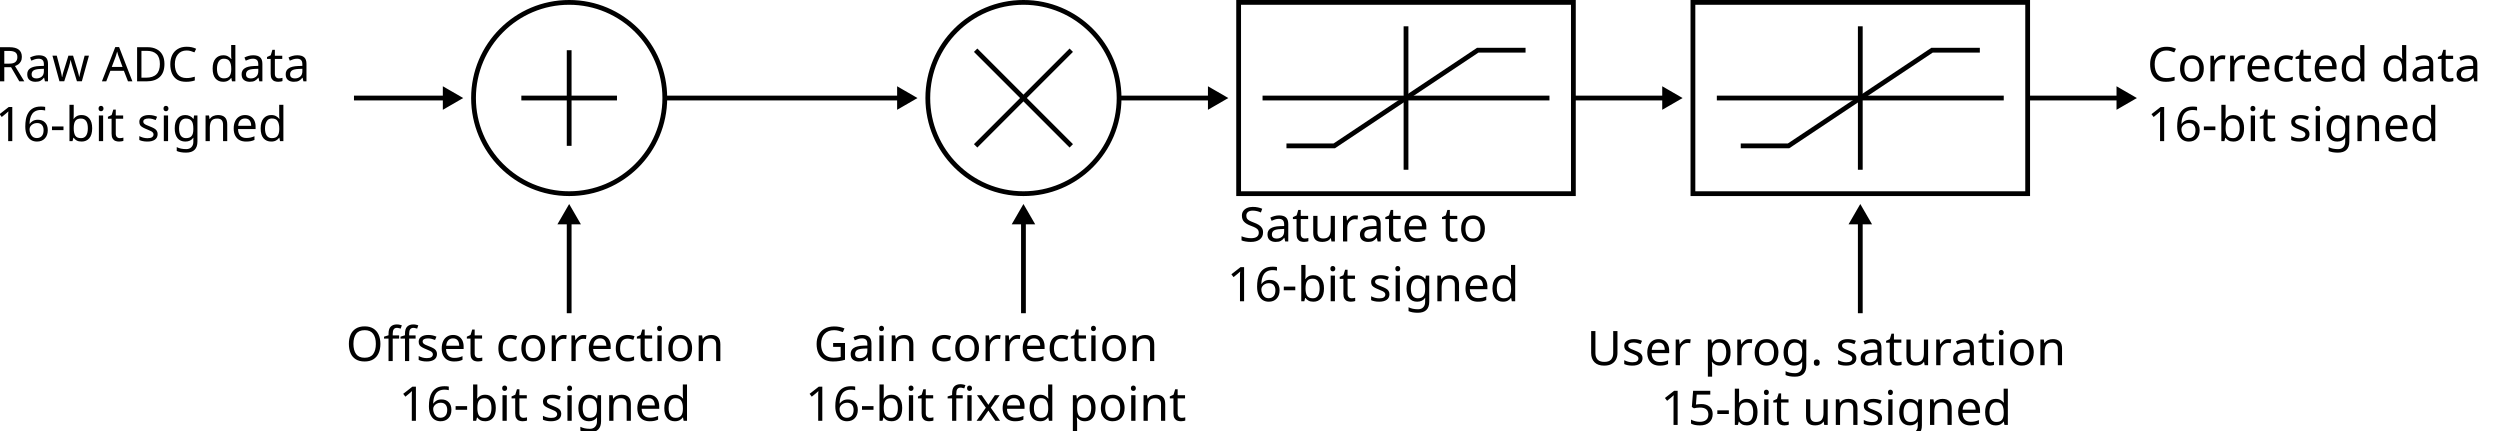
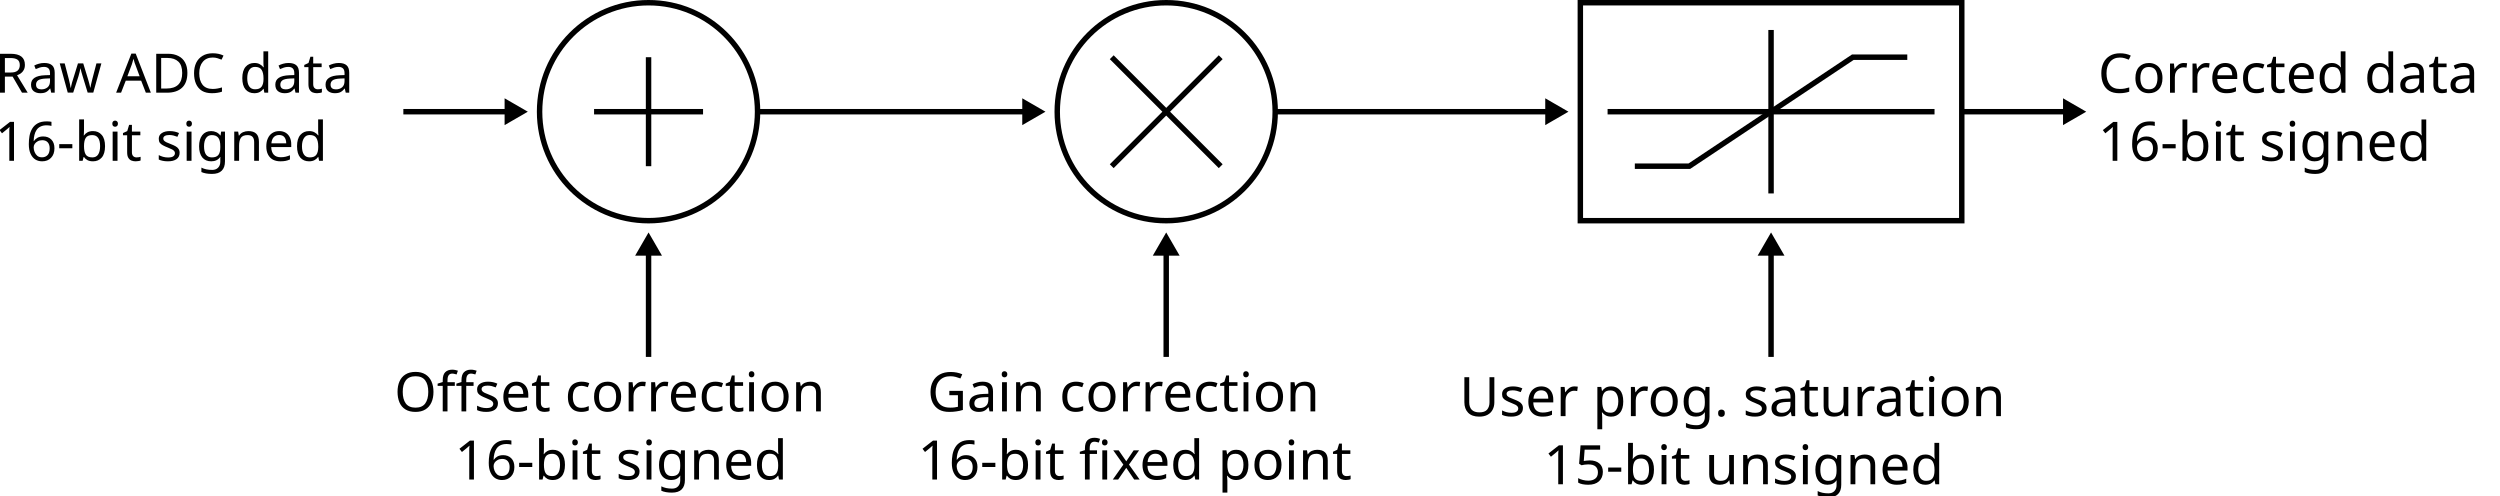
- <svg xmlns="http://www.w3.org/2000/svg" width="522.798" height="90.065" id="svg18660" version="1.1">
+ <svg xmlns="http://www.w3.org/2000/svg" width="458.798" height="90.93" id="svg18660" version="1.1">
  <defs id="defs18662">
    <marker orient="auto" refY="0" refX="0" id="TriangleOutM" style="overflow:visible">
      <path id="path3353" d="m 5.77,0 -8.65,5 0,-10 8.65,5 z" style="fill-rule:evenodd;stroke:#000000;stroke-width:1pt;marker-start:none" transform="scale(0.4,0.4)" />
    </marker>
    <marker orient="auto" refY="0" refX="0" id="TriangleOutM-3" style="overflow:visible">
      <path id="path3353-9" d="m 5.77,0 -8.65,5 0,-10 8.65,5 z" style="fill-rule:evenodd;stroke:#000000;stroke-width:1pt;marker-start:none" transform="scale(0.4,0.4)" />
    </marker>
    <marker orient="auto" refY="0" refX="0" id="TriangleOutM-2" style="overflow:visible">
      <path id="path3353-1" d="m 5.77,0 -8.65,5 0,-10 8.65,5 z" style="fill-rule:evenodd;stroke:#000000;stroke-width:1pt;marker-start:none" transform="scale(0.4,0.4)" />
    </marker>
    <marker orient="auto" refY="0" refX="0" id="TriangleOutM-24" style="overflow:visible">
      <path id="path3353-6" d="m 5.77,0 -8.65,5 0,-10 8.65,5 z" style="fill-rule:evenodd;stroke:#000000;stroke-width:1pt;marker-start:none" transform="scale(0.4,0.4)" />
    </marker>
    <marker orient="auto" refY="0" refX="0" id="TriangleOutM-5" style="overflow:visible">
      <path id="path3353-2" d="m 5.77,0 -8.65,5 0,-10 8.65,5 z" style="fill-rule:evenodd;stroke:#000000;stroke-width:1pt;marker-start:none" transform="scale(0.4,0.4)" />
    </marker>
    <marker orient="auto" refY="0" refX="0" id="TriangleOutM-22" style="overflow:visible">
      <path id="path3353-0" d="m 5.77,0 -8.65,5 0,-10 8.65,5 z" style="fill-rule:evenodd;stroke:#000000;stroke-width:1pt;marker-start:none" transform="scale(0.4,0.4)" />
    </marker>
    <marker orient="auto" refY="0" refX="0" id="TriangleOutM-0" style="overflow:visible">
      <path id="path3353-66" d="m 5.77,0 -8.65,5 0,-10 8.65,5 z" style="fill-rule:evenodd;stroke:#000000;stroke-width:1pt;marker-start:none" transform="scale(0.4,0.4)" />
    </marker>
    <marker orient="auto" refY="0" refX="0" id="TriangleOutM-4" style="overflow:visible">
      <path id="path3353-5" d="m 5.77,0 -8.65,5 0,-10 8.65,5 z" style="fill-rule:evenodd;stroke:#000000;stroke-width:1pt;marker-start:none" transform="scale(0.4,0.4)" />
    </marker>
  </defs>
  <g id="layer1" transform="translate(28.04199,-111.4423)">
    <path style="fill:none;stroke:#000000;stroke-width:0.25;stroke-miterlimit:4;stroke-opacity:1;stroke-dasharray:none;stroke-dashoffset:0" id="path19212" d="m 140,47.362 c 0,2.761 -2.239,5 -5,5 -2.761,0 -5,-2.239 -5,-5 0,-2.761 2.239,-5 5,-5 2.761,0 5,2.239 5,5 z" transform="matrix(4,0,0,4,-354.0186,-57.50647)" />
-     <text xml:space="preserve" style="font-size:8px;font-style:normal;font-variant:normal;font-weight:normal;font-stretch:normal;text-align:start;line-height:125%;writing-mode:lr-tb;text-anchor:start;fill:#000000;fill-opacity:1;stroke:none;font-family:Verdana;-inkscape-font-specification:Verdana" x="264.321" y="161.942" id="text3237-3-4-5-9-32-8">
-       <tspan x="264.321" y="161.942" style="font-size:10px;font-weight:normal;text-align:center;text-anchor:middle;-inkscape-font-specification:Bitstream Charter" id="tspan15939-0-8">Saturate to</tspan>
-       <tspan x="264.321" y="174.442" style="font-size:10px;font-weight:normal;text-align:center;text-anchor:middle;-inkscape-font-specification:Bitstream Charter" id="tspan3010">16-bit signed</tspan>
-     </text>
-     <g id="g2903">
-       <rect y="111.942" x="230.981" height="40" width="70" id="rect19214" style="fill:none;stroke:#000000;stroke-width:1;stroke-miterlimit:4;stroke-opacity:1;stroke-dasharray:none;stroke-dashoffset:0" />
-       <path id="path19277" d="m 265.981,116.942 0,30" style="fill:none;stroke:#000000;stroke-width:1px;stroke-linecap:butt;stroke-linejoin:miter;stroke-opacity:1" />
-       <path id="path19279" d="m 235.981,131.942 60,0" style="fill:none;stroke:#000000;stroke-width:1px;stroke-linecap:butt;stroke-linejoin:miter;stroke-opacity:1" />
-       <path id="path19287" d="m 240.981,141.942 10,0 30,-20 10,0" style="fill:none;stroke:#000000;stroke-width:1px;stroke-linecap:butt;stroke-linejoin:miter;stroke-opacity:1" />
-     </g>
    <path style="fill:none;stroke:#000000;stroke-width:0.25;stroke-miterlimit:4;stroke-opacity:1;stroke-dasharray:none;stroke-dashoffset:0" id="path19212-9" d="m 140,47.362 c 0,2.761 -2.239,5 -5,5 -2.761,0 -5,-2.239 -5,-5 0,-2.761 2.239,-5 5,-5 2.761,0 5,2.239 5,5 z" transform="matrix(4,0,0,4,-449.0186,-57.50647)" />
    <path style="fill:none;stroke:#000000;stroke-width:1px;stroke-linecap:butt;stroke-linejoin:miter;stroke-opacity:1" d="m 90.981,121.942 0,20 0,0" id="path19388" />
    <path style="fill:none;stroke:#000000;stroke-width:1px;stroke-linecap:butt;stroke-linejoin:miter;stroke-opacity:1" d="m 80.981,131.942 20,0" id="path19390" />
    <path style="fill:none;stroke:#000000;stroke-width:1px;stroke-linecap:butt;stroke-linejoin:miter;stroke-opacity:1" d="m 195.981,121.942 -20,20 0,0" id="path19392" />
    <path style="fill:none;stroke:#000000;stroke-width:1px;stroke-linecap:butt;stroke-linejoin:miter;stroke-opacity:1" d="m 175.981,121.942 20,20" id="path19394" />
    <path style="fill:none;stroke:#000000;stroke-width:1px;stroke-linecap:butt;stroke-linejoin:miter;stroke-opacity:1;marker-end:url(#TriangleOutM)" d="m 110.981,131.942 50,0" id="path3202" />
-     <path style="fill:none;stroke:#000000;stroke-width:1px;stroke-linecap:butt;stroke-linejoin:miter;stroke-opacity:1;marker-end:url(#TriangleOutM)" d="m 205.981,131.942 20,0" id="path3202-9" />
+     <path style="fill:none;stroke:#000000;stroke-width:1px;stroke-linecap:butt;stroke-linejoin:miter;stroke-opacity:1;marker-end:url(#TriangleOutM)" d="m 205.981,131.942 50.977,0" id="path3202-9" />
    <path style="fill:none;stroke:#000000;stroke-width:1px;stroke-linecap:butt;stroke-linejoin:miter;stroke-opacity:1;marker-end:url(#TriangleOutM)" d="m 45.981,131.942 20,0" id="path3202-8" />
-     <path style="fill:none;stroke:#000000;stroke-width:1px;stroke-linecap:butt;stroke-linejoin:miter;stroke-opacity:1;marker-end:url(#TriangleOutM)" d="m 300.981,131.942 20,0" id="path3202-4" />
    <path style="fill:none;stroke:#000000;stroke-width:1px;stroke-linecap:butt;stroke-linejoin:miter;stroke-opacity:1;marker-end:url(#TriangleOutM)" d="m 90.981,176.942 0,-20" id="path3202-3" />
    <path style="fill:none;stroke:#000000;stroke-width:1px;stroke-linecap:butt;stroke-linejoin:miter;stroke-opacity:1;marker-end:url(#TriangleOutM)" d="m 185.981,176.942 0,-20" id="path3202-3-2" />
    <text xml:space="preserve" style="font-size:8px;font-style:normal;font-variant:normal;font-weight:normal;font-stretch:normal;text-align:start;line-height:125%;writing-mode:lr-tb;text-anchor:start;fill:#000000;fill-opacity:1;stroke:none;font-family:Verdana;-inkscape-font-specification:Verdana" x="91.133" y="186.942" id="text3237-3-4-5-9-32-8-6">
      <tspan x="91.133" y="186.942" style="font-size:10px;font-weight:normal;text-align:center;text-anchor:middle;-inkscape-font-specification:Bitstream Charter" id="tspan15939-0-8-9">Offset correction</tspan>
      <tspan x="91.133" y="199.442" style="font-size:10px;font-weight:normal;text-align:center;text-anchor:middle;-inkscape-font-specification:Bitstream Charter" id="tspan19579">16-bit signed</tspan>
    </text>
    <text xml:space="preserve" style="font-size:8px;font-style:normal;font-variant:normal;font-weight:normal;font-stretch:normal;text-align:start;line-height:125%;writing-mode:lr-tb;text-anchor:start;fill:#000000;fill-opacity:1;stroke:none;font-family:Verdana;-inkscape-font-specification:Verdana" x="185.408" y="186.942" id="text3237-3-4-5-9-32-8-5">
      <tspan x="185.408" y="186.942" style="font-size:10px;font-weight:normal;text-align:center;text-anchor:middle;-inkscape-font-specification:Bitstream Charter" id="tspan15939-0-8-2">Gain correction</tspan>
      <tspan x="185.408" y="199.442" style="font-size:10px;font-weight:normal;text-align:center;text-anchor:middle;-inkscape-font-specification:Bitstream Charter" id="tspan19581">16-bit fixed point</tspan>
    </text>
    <text xml:space="preserve" style="font-size:8px;font-style:normal;font-variant:normal;font-weight:normal;font-stretch:normal;text-align:start;line-height:125%;writing-mode:lr-tb;text-anchor:start;fill:#000000;fill-opacity:1;stroke:none;font-family:Verdana;-inkscape-font-specification:Verdana" x="-29.019" y="128.451" id="text3237-3-4-5-9-32-8-4">
      <tspan x="-29.019" y="128.451" style="font-size:10px;font-weight:normal;text-align:start;text-anchor:start;-inkscape-font-specification:Bitstream Charter" id="tspan15939-0-8-8">Raw ADC data</tspan>
      <tspan x="-29.019" y="140.951" style="font-size:10px;font-weight:normal;text-align:start;text-anchor:start;-inkscape-font-specification:Bitstream Charter" id="tspan19577">16-bit signed</tspan>
    </text>
-     <text xml:space="preserve" style="font-size:8px;font-style:normal;font-variant:normal;font-weight:normal;font-stretch:normal;text-align:start;line-height:125%;writing-mode:lr-tb;text-anchor:start;fill:#000000;fill-opacity:1;stroke:none;font-family:Verdana;-inkscape-font-specification:Verdana" x="420.981" y="128.458" id="text3237-3-4-5-9-32-8-9">
-       <tspan x="420.981" y="128.458" style="font-size:10px;font-weight:normal;text-align:start;text-anchor:start;-inkscape-font-specification:Bitstream Charter" id="tspan15939-0-8-83">Corrected data</tspan>
-       <tspan x="420.981" y="140.958" style="font-size:10px;font-weight:normal;text-align:start;text-anchor:start;-inkscape-font-specification:Bitstream Charter" id="tspan19583">16-bit signed</tspan>
+     <text xml:space="preserve" style="font-size:8px;font-style:normal;font-variant:normal;font-weight:normal;font-stretch:normal;text-align:start;line-height:125%;writing-mode:lr-tb;text-anchor:start;fill:#000000;fill-opacity:1;stroke:none;font-family:Verdana;-inkscape-font-specification:Verdana" x="356.981" y="128.458" id="text3237-3-4-5-9-32-8-9">
+       <tspan x="356.981" y="128.458" style="font-size:10px;font-weight:normal;text-align:start;text-anchor:start;-inkscape-font-specification:Bitstream Charter" id="tspan15939-0-8-83">Corrected data</tspan>
+       <tspan x="356.981" y="140.958" style="font-size:10px;font-weight:normal;text-align:start;text-anchor:start;-inkscape-font-specification:Bitstream Charter" id="tspan19583">16-bit signed</tspan>
    </text>
-     <g transform="translate(94.99999,-1.875e-6)" id="g2903-6">
+     <g transform="translate(30.99999,-1.875e-6)" id="g2903-6">
      <rect y="111.942" x="230.981" height="40" width="70" id="rect19214-3" style="fill:none;stroke:#000000;stroke-width:1;stroke-miterlimit:4;stroke-opacity:1;stroke-dasharray:none;stroke-dashoffset:0" />
      <path id="path19277-9" d="m 265.981,116.942 0,30" style="fill:none;stroke:#000000;stroke-width:1px;stroke-linecap:butt;stroke-linejoin:miter;stroke-opacity:1" />
      <path id="path19279-4" d="m 235.981,131.942 60,0" style="fill:none;stroke:#000000;stroke-width:1px;stroke-linecap:butt;stroke-linejoin:miter;stroke-opacity:1" />
      <path id="path19287-2" d="m 240.981,141.942 10,0 30,-20 10,0" style="fill:none;stroke:#000000;stroke-width:1px;stroke-linecap:butt;stroke-linejoin:miter;stroke-opacity:1" />
    </g>
-     <path style="fill:none;stroke:#000000;stroke-width:1px;stroke-linecap:butt;stroke-linejoin:miter;stroke-opacity:1;marker-end:url(#TriangleOutM)" d="m 395.981,131.942 20,0" id="path3202-4-8" />
-     <path style="fill:none;stroke:#000000;stroke-width:1px;stroke-linecap:butt;stroke-linejoin:miter;stroke-opacity:1;marker-end:url(#TriangleOutM)" d="m 360.981,176.942 0,-20" id="path3202-3-2-9" />
-     <text xml:space="preserve" style="font-size:8px;font-style:normal;font-variant:normal;font-weight:normal;font-stretch:normal;text-align:start;line-height:125%;writing-mode:lr-tb;text-anchor:start;fill:#000000;fill-opacity:1;stroke:none;font-family:Verdana;-inkscape-font-specification:Verdana" x="361.162" y="187.807" id="text3237-3-4-5-9-32-8-3">
-       <tspan x="361.162" y="187.807" style="font-size:10px;font-weight:normal;text-align:center;text-anchor:middle;-inkscape-font-specification:Bitstream Charter" id="tspan3014">User prog. saturation</tspan>
-       <tspan x="361.162" y="200.307" style="font-size:10px;font-weight:normal;text-align:center;text-anchor:middle;-inkscape-font-specification:Bitstream Charter" id="tspan3020">15-bit unsigned</tspan>
+     <path style="fill:none;stroke:#000000;stroke-width:1px;stroke-linecap:butt;stroke-linejoin:miter;stroke-opacity:1;marker-end:url(#TriangleOutM)" d="m 331.981,131.942 20,0" id="path3202-4-8" />
+     <path style="fill:none;stroke:#000000;stroke-width:1px;stroke-linecap:butt;stroke-linejoin:miter;stroke-opacity:1;marker-end:url(#TriangleOutM)" d="m 296.981,176.942 0,-20" id="path3202-3-2-9" />
+     <text xml:space="preserve" style="font-size:8px;font-style:normal;font-variant:normal;font-weight:normal;font-stretch:normal;text-align:start;line-height:125%;writing-mode:lr-tb;text-anchor:start;fill:#000000;fill-opacity:1;stroke:none;font-family:Verdana;-inkscape-font-specification:Verdana" x="297.162" y="187.807" id="text3237-3-4-5-9-32-8-3">
+       <tspan x="297.162" y="187.807" style="font-size:10px;font-weight:normal;text-align:center;text-anchor:middle;-inkscape-font-specification:Bitstream Charter" id="tspan3014">User prog. saturation</tspan>
+       <tspan x="297.162" y="200.307" style="font-size:10px;font-weight:normal;text-align:center;text-anchor:middle;-inkscape-font-specification:Bitstream Charter" id="tspan3020">15-bit unsigned</tspan>
    </text>
  </g>
</svg>
